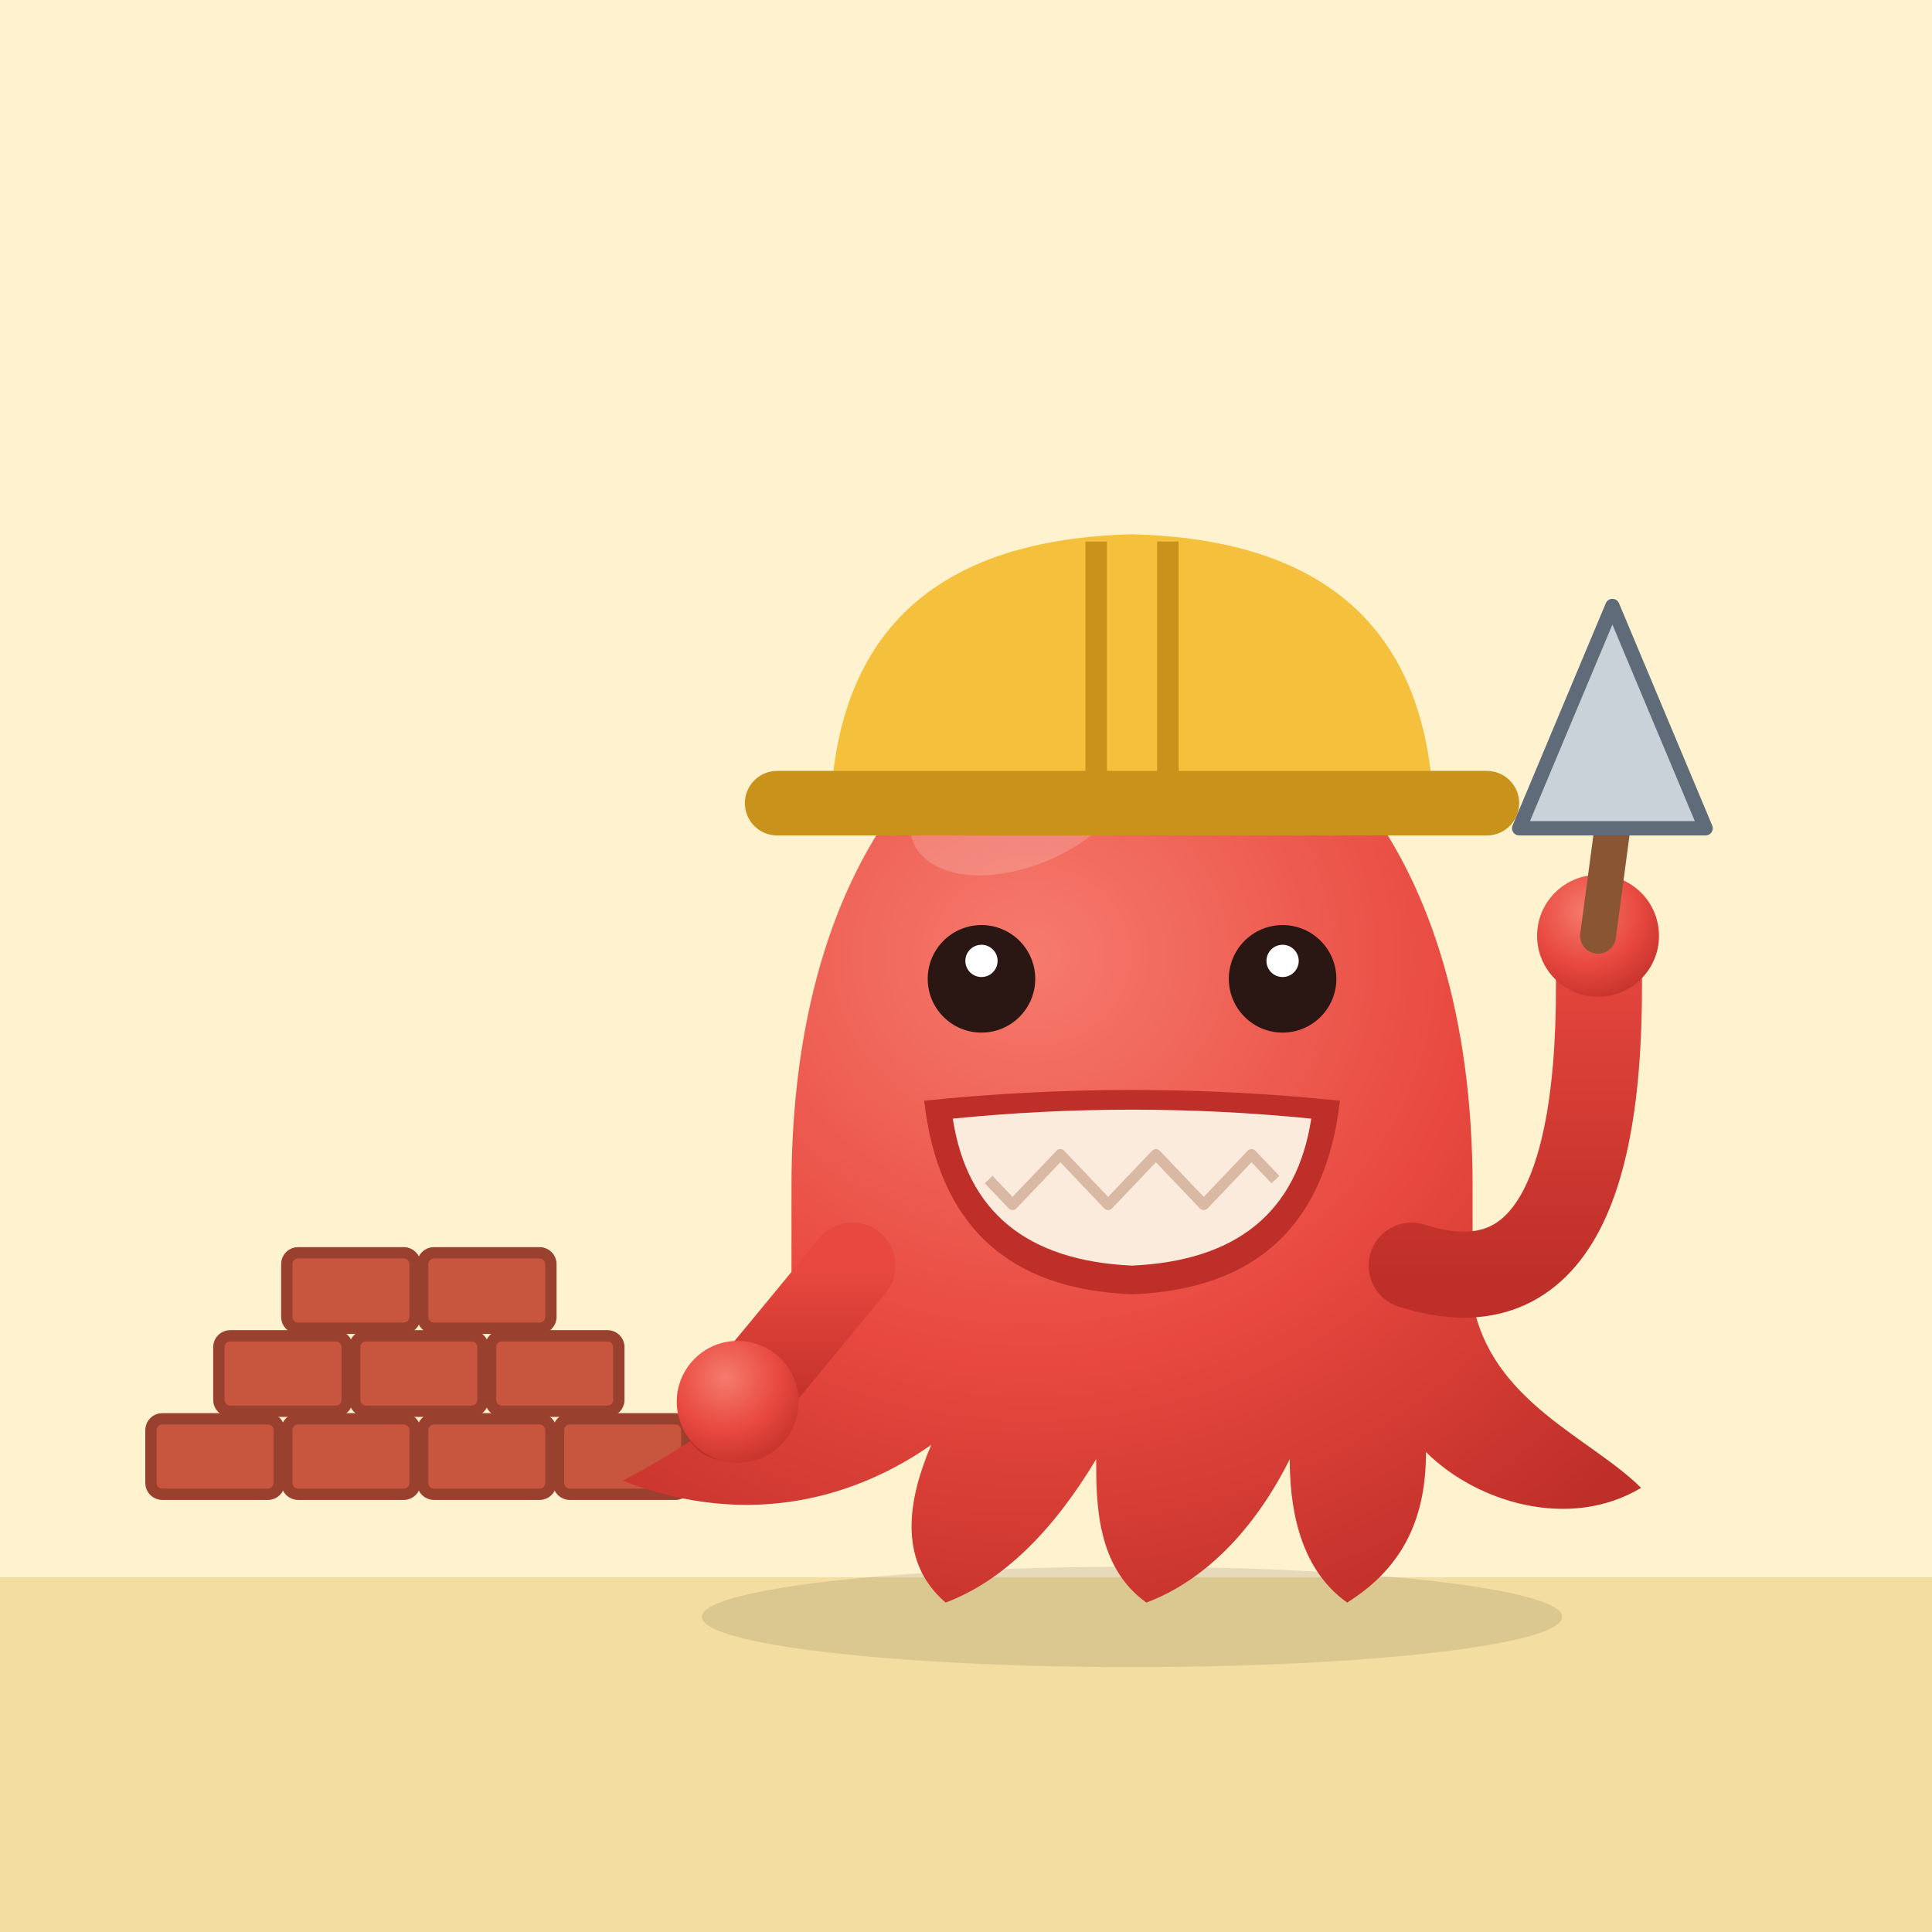
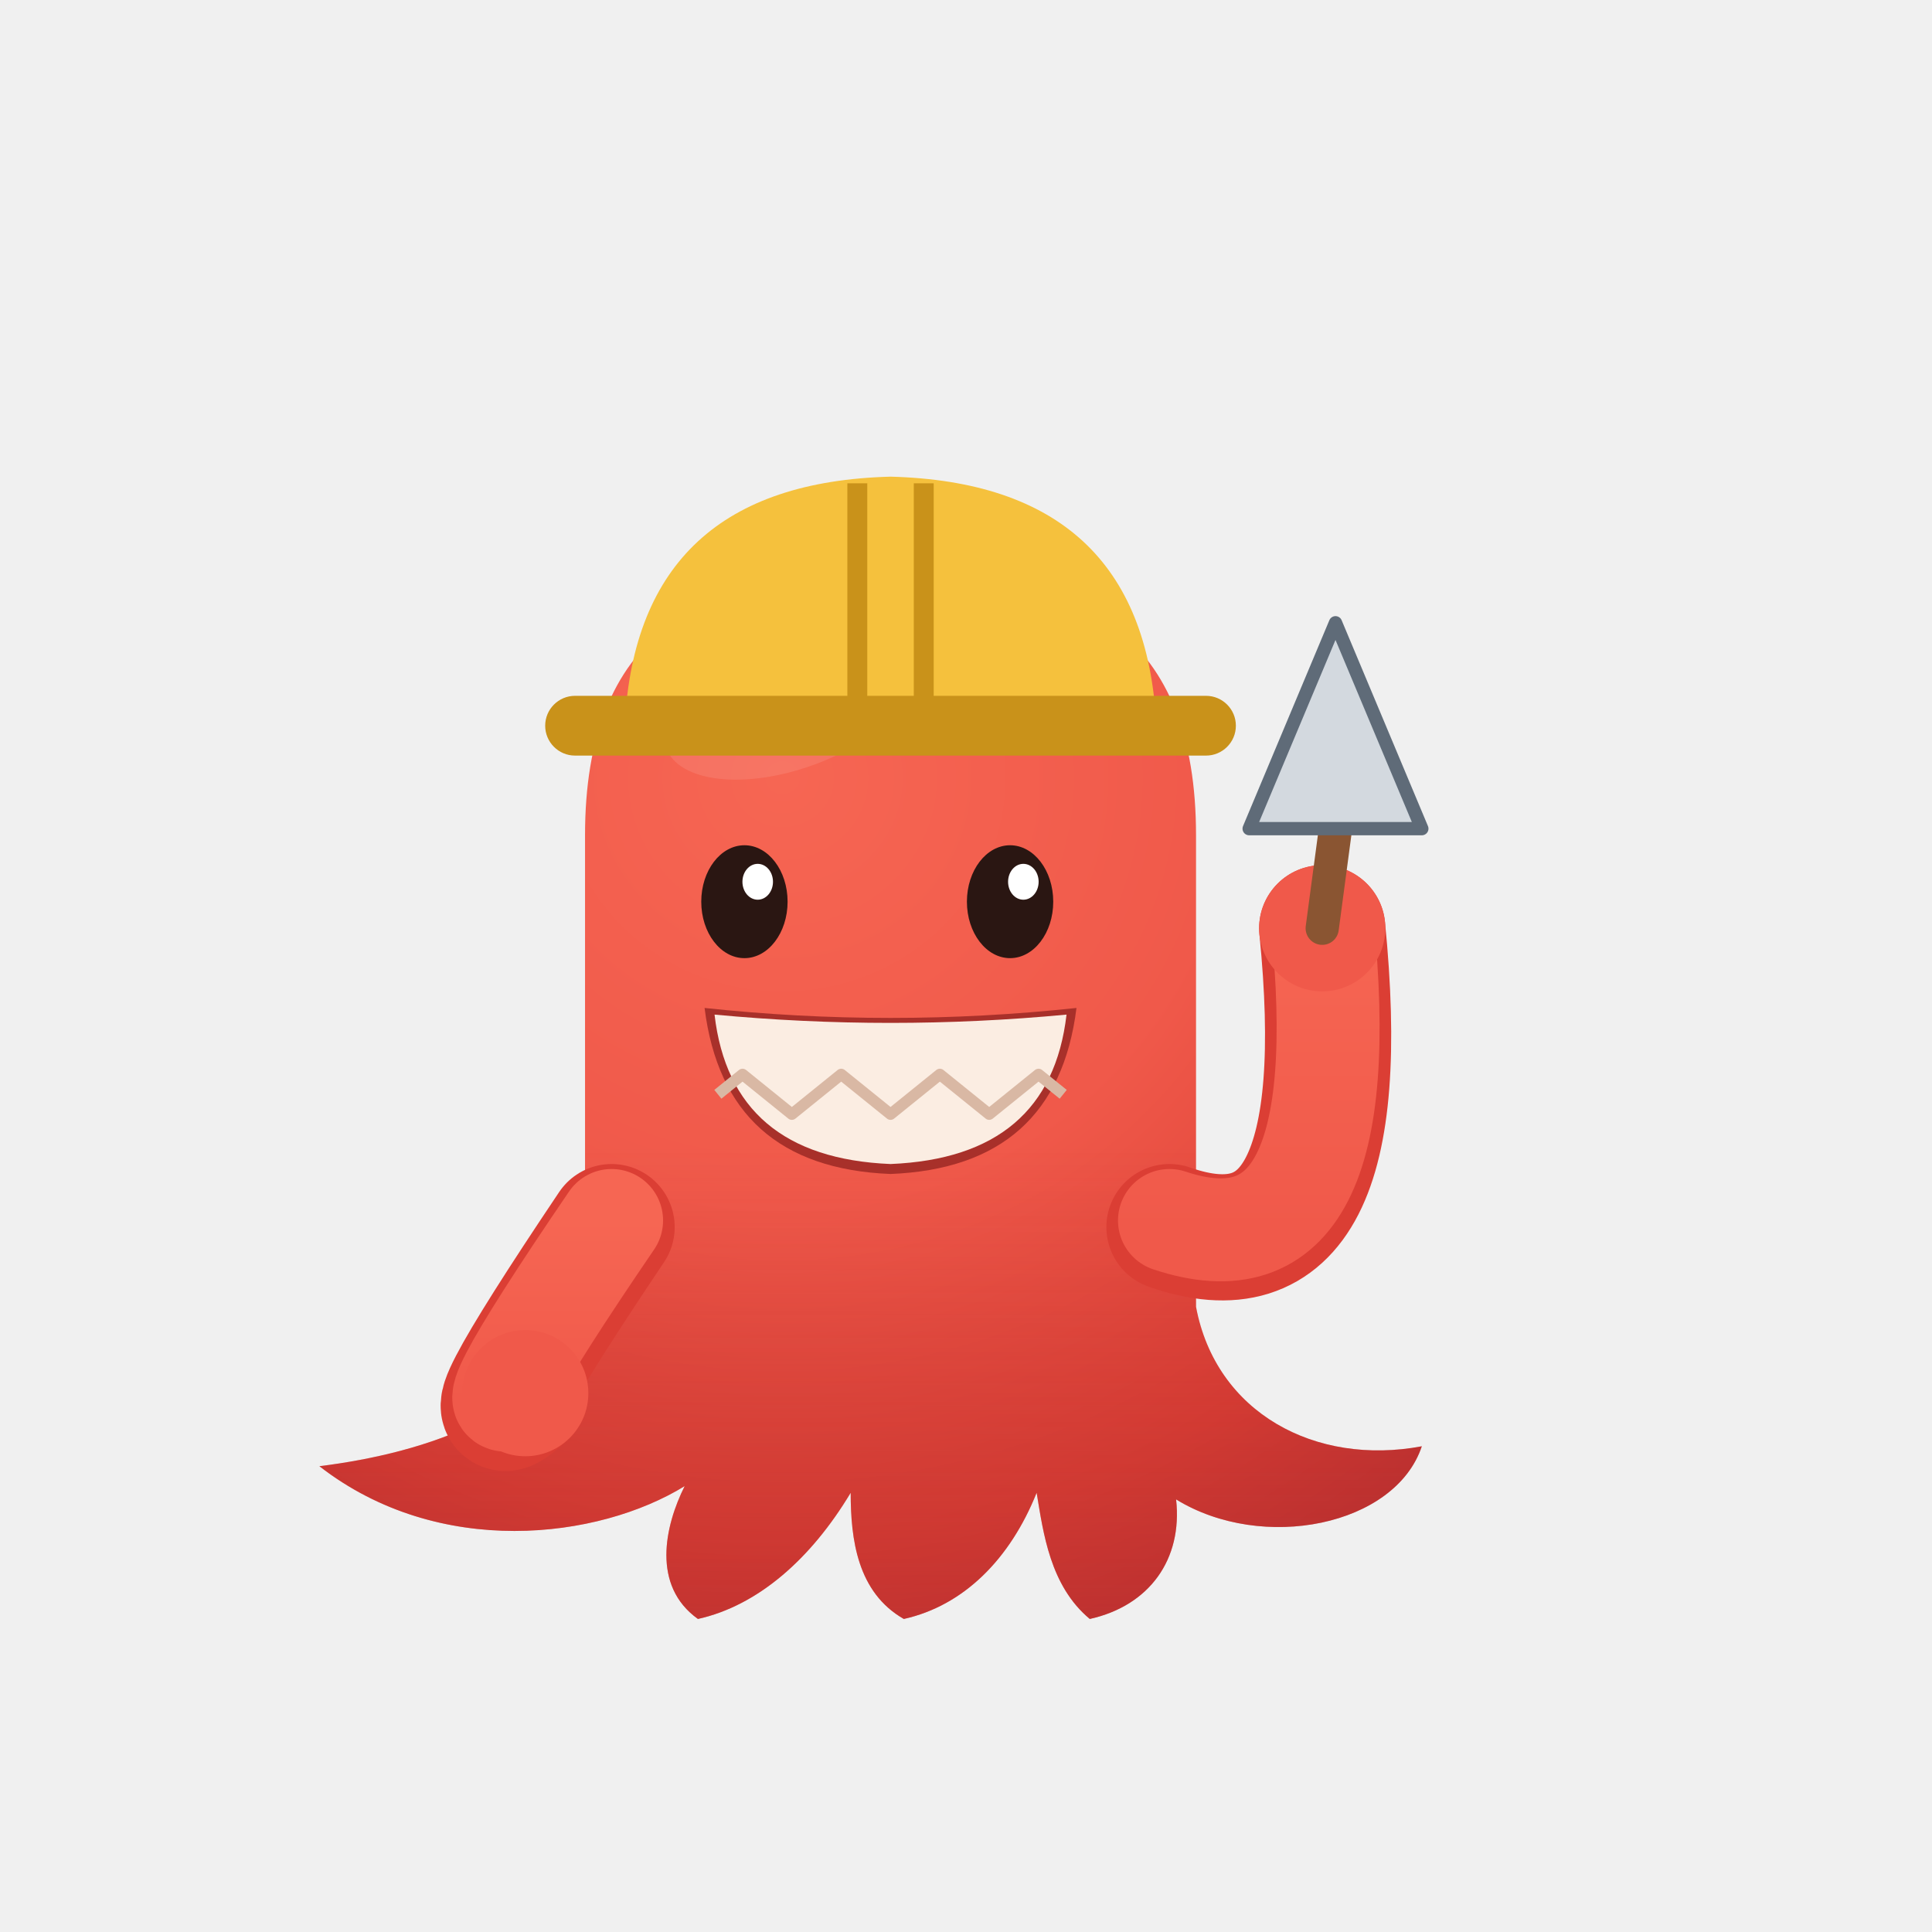
<svg xmlns="http://www.w3.org/2000/svg" viewBox="0 0 512 512" width="512" height="512">
  <defs>
-     <radialGradient id="bodyGrad" cx="0.4" cy="0.3" r="0.8">
-       <stop offset="0" stop-color="#F67B6D" />
-       <stop offset="0.55" stop-color="#E8483F" />
-       <stop offset="1" stop-color="#BF2F29" />
+     <radialGradient id="bodyGrad" cx="0.42" cy="0.2" r="0.9">
+       <stop offset="0" stop-color="#F66653" />
+       <stop offset="0.45" stop-color="#F0594A" />
+       <stop offset="0.8" stop-color="#DB3E34" />
+       <stop offset="1" stop-color="#B92F2F" />
    </radialGradient>
+     <linearGradient id="hemShade" x1="0" y1="0" x2="0" y2="1">
+       <stop offset="0.55" stop-color="#B92F2F" stop-opacity="0" />
+       <stop offset="1" stop-color="#B92F2F" stop-opacity=".45" />
+     </linearGradient>
    <linearGradient id="armGrad" x1="0" y1="0" x2="0" y2="1">
-       <stop offset="0" stop-color="#E8483F" />
-       <stop offset="1" stop-color="#BF2F29" />
+       <stop offset="0" stop-color="#F66653" />
+       <stop offset="1" stop-color="#F0594A" />
    </linearGradient>
  </defs>
-   <rect width="512" height="512" fill="#FFF2CF" />
-   <rect x="0" y="418" width="512" height="94" fill="#F3DDA0" />
-   <rect x="40" y="376" width="34" height="20" rx="3" fill="#C8553D" stroke="#99402E" stroke-width="3" />
-   <rect x="76" y="376" width="34" height="20" rx="3" fill="#C8553D" stroke="#99402E" stroke-width="3" />
-   <rect x="112" y="376" width="34" height="20" rx="3" fill="#C8553D" stroke="#99402E" stroke-width="3" />
-   <rect x="148" y="376" width="34" height="20" rx="3" fill="#C8553D" stroke="#99402E" stroke-width="3" />
-   <rect x="58" y="354" width="34" height="20" rx="3" fill="#C8553D" stroke="#99402E" stroke-width="3" />
-   <rect x="94" y="354" width="34" height="20" rx="3" fill="#C8553D" stroke="#99402E" stroke-width="3" />
-   <rect x="130" y="354" width="34" height="20" rx="3" fill="#C8553D" stroke="#99402E" stroke-width="3" />
-   <rect x="76" y="332" width="34" height="20" rx="3" fill="#C8553D" stroke="#99402E" stroke-width="3" />
-   <rect x="112" y="332" width="34" height="20" rx="3" fill="#C8553D" stroke="#99402E" stroke-width="3" />
-   <ellipse cx="300" cy="428.5" rx="114" ry="13.3" fill="#000" opacity=".10" />
-   <g transform="translate(300 286) rotate(0) scale(0.95 0.95)">
-     <path d="M -95 30 C -95 -160 95 -160 95 30 L 95 62   C 100 90 128 100 142 114 C 122 126 96 118 82 104   C 82 122 76 136 60 146 C 46 136 44 118 44 106   C 34 126 20 140 4 146 C -10 136 -10 118 -10 106   C -22 126 -36 140 -52 146 C -66 134 -62 116 -56 102   C -76 116 -106 126 -142 112 C -120 100 -100 88 -95 62 Z" fill="url(#bodyGrad)" />
-     <ellipse cx="-30" cy="-80" rx="34" ry="20" fill="#fff" opacity=".18" transform="rotate(-25 -30 -80)" />
-     <circle cx="-42" cy="-28" r="15" fill="#2A1714" />
-     <circle cx="-42" cy="-33" r="4.5" fill="#FFFFFF" />
-     <circle cx="42" cy="-28" r="15" fill="#2A1714" />
-     <circle cx="42" cy="-33" r="4.5" fill="#FFFFFF" />
-     <path d="M -58 6 Q 0 0 58 6 Q 52 58 0 60 Q -52 58 -58 6 Z" fill="#BF2F29" />
-     <path d="M -50 11 Q 0 6 50 11 Q 44 50 0 52 Q -44 50 -50 11 Z" fill="#FBEBDD" />
-     <path d="M -40 28 L -33.333 35 L -20 21 L -6.667 35 L 6.667 21 L 20 35 L 33.333 21 L 40 28" fill="none" stroke="#D9B8A4" stroke-width="3" stroke-linejoin="round" />
-     <path d="M -84 -78 Q -80 -150 0 -152 Q 80 -150 84 -78 Z" fill="#F5C13D" />
-     <rect x="-108" y="-86" width="216" height="18" rx="9" fill="#C9921A" />
-     <path d="M -10 -150 L -10 -84 M 10 -150 L 10 -84" stroke="#C9921A" stroke-width="6" />
-     <path d="M 78 52 Q 134 70 130 -40" fill="none" stroke="url(#armGrad)" stroke-width="24" stroke-linecap="round" />
-     <circle cx="130" cy="-40" r="17" fill="url(#bodyGrad)" />
-     <path d="M -78 52 Q -124 108 -110 90" fill="none" stroke="url(#armGrad)" stroke-width="24" stroke-linecap="round" />
-     <circle cx="-110" cy="90" r="17" fill="url(#bodyGrad)" />
-     <path d="M 130 -40 L 134 -70" stroke="#8A5532" stroke-width="10" stroke-linecap="round" />
-     <path d="M 108 -70 L 160 -70 L 134 -132 Z" fill="#C9D1D9" stroke="#5F6B78" stroke-width="4" stroke-linejoin="round" />
+   <g transform="translate(236 290) rotate(0) scale(0.88 0.88)">
+     <path d="M -92 64   L -92 -78 C -92 -138 -58 -158 0 -158 C 58 -158 92 -138 92 -78 L 92 64   C 98 96 128 112 160 106 C 152 130 112 138 86 122   C 88 140 78 154 60 158 C 48 148 46 132 44 120   C 36 140 22 154 4 158 C -10 150 -12 134 -12 120   C -24 140 -40 154 -58 158 C -72 148 -68 130 -62 118   C -88 134 -136 140 -172 112 C -140 108 -102 96 -92 64 Z" fill="url(#bodyGrad)" />
+     <path d="M -92 64   L -92 -78 C -92 -138 -58 -158 0 -158 C 58 -158 92 -138 92 -78 L 92 64   C 98 96 128 112 160 106 C 152 130 112 138 86 122   C 88 140 78 154 60 158 C 48 148 46 132 44 120   C 36 140 22 154 4 158 C -10 150 -12 134 -12 120   C -24 140 -40 154 -58 158 C -72 148 -68 130 -62 118   C -88 134 -136 140 -172 112 C -140 108 -102 96 -92 64 Z" fill="url(#hemShade)" />
+     <ellipse cx="-30" cy="-118" rx="40" ry="20" fill="#fff" opacity=".10" transform="rotate(-20 -30 -118)" />
+     <ellipse cx="-44" cy="-58" rx="13" ry="17" fill="#2A1612" />
+     <ellipse cx="-40" cy="-64" rx="4.6" ry="5.4" fill="#FFFFFF" />
+     <ellipse cx="36" cy="-58" rx="13" ry="17" fill="#2A1612" />
+     <ellipse cx="40" cy="-64" rx="4.6" ry="5.4" fill="#FFFFFF" />
+     <path d="M -56 -26 Q 0 -20 56 -26 Q 50 22 0 24 Q -50 22 -56 -26 Z" fill="#A8302A" />
+     <path d="M -53 -24 Q 0 -19 53 -24 Q 48 19 0 21 Q -48 19 -53 -24 Z" fill="#FBEDE2" />
+     <path d="M -52 0 L -44.571 -6 L -37.143 0 L -29.714 6 L -22.286 0 L -14.857 -6 L -7.429 0 L 0 6 L 7.429 0 L 14.857 -6 L 22.286 0 L 29.714 6 L 37.143 0 L 44.571 -6 L 52 0" fill="none" stroke="#D9B8A4" stroke-width="3.4" stroke-linejoin="round" />
+     <path d="M -80 -112 Q -76 -184 0 -186 Q 76 -184 80 -112 Z" fill="#F5C13D" />
+     <rect x="-104" y="-120" width="208" height="18" rx="9" fill="#C9921A" />
+     <path d="M -10 -184 L -10 -118 M 10 -184 L 10 -118" stroke="#C9921A" stroke-width="6" />
+     <path d="M 84 40 Q 141 60 130 -50" fill="none" stroke="#DB3E34" stroke-width="38" stroke-linecap="round" />
+     <path d="M 84 38 Q 141 57 130 -52" fill="none" stroke="url(#armGrad)" stroke-width="31" stroke-linecap="round" />
+     <circle cx="130" cy="-50" r="19" fill="#F0594A" />
+     <path d="M -84 40 Q -131 110 -110 90" fill="none" stroke="#DB3E34" stroke-width="38" stroke-linecap="round" />
+     <path d="M -84 38 Q -131 107 -110 88" fill="none" stroke="url(#armGrad)" stroke-width="31" stroke-linecap="round" />
+     <circle cx="-110" cy="90" r="19" fill="#F0594A" />
+     <path d="M 130 -50 L 134 -80" stroke="#8A5532" stroke-width="10" stroke-linecap="round" />
+     <path d="M 108 -80 L 160 -80 L 134 -142 Z" fill="#D3D9DF" stroke="#5F6B78" stroke-width="4" stroke-linejoin="round" />
  </g>
</svg>
